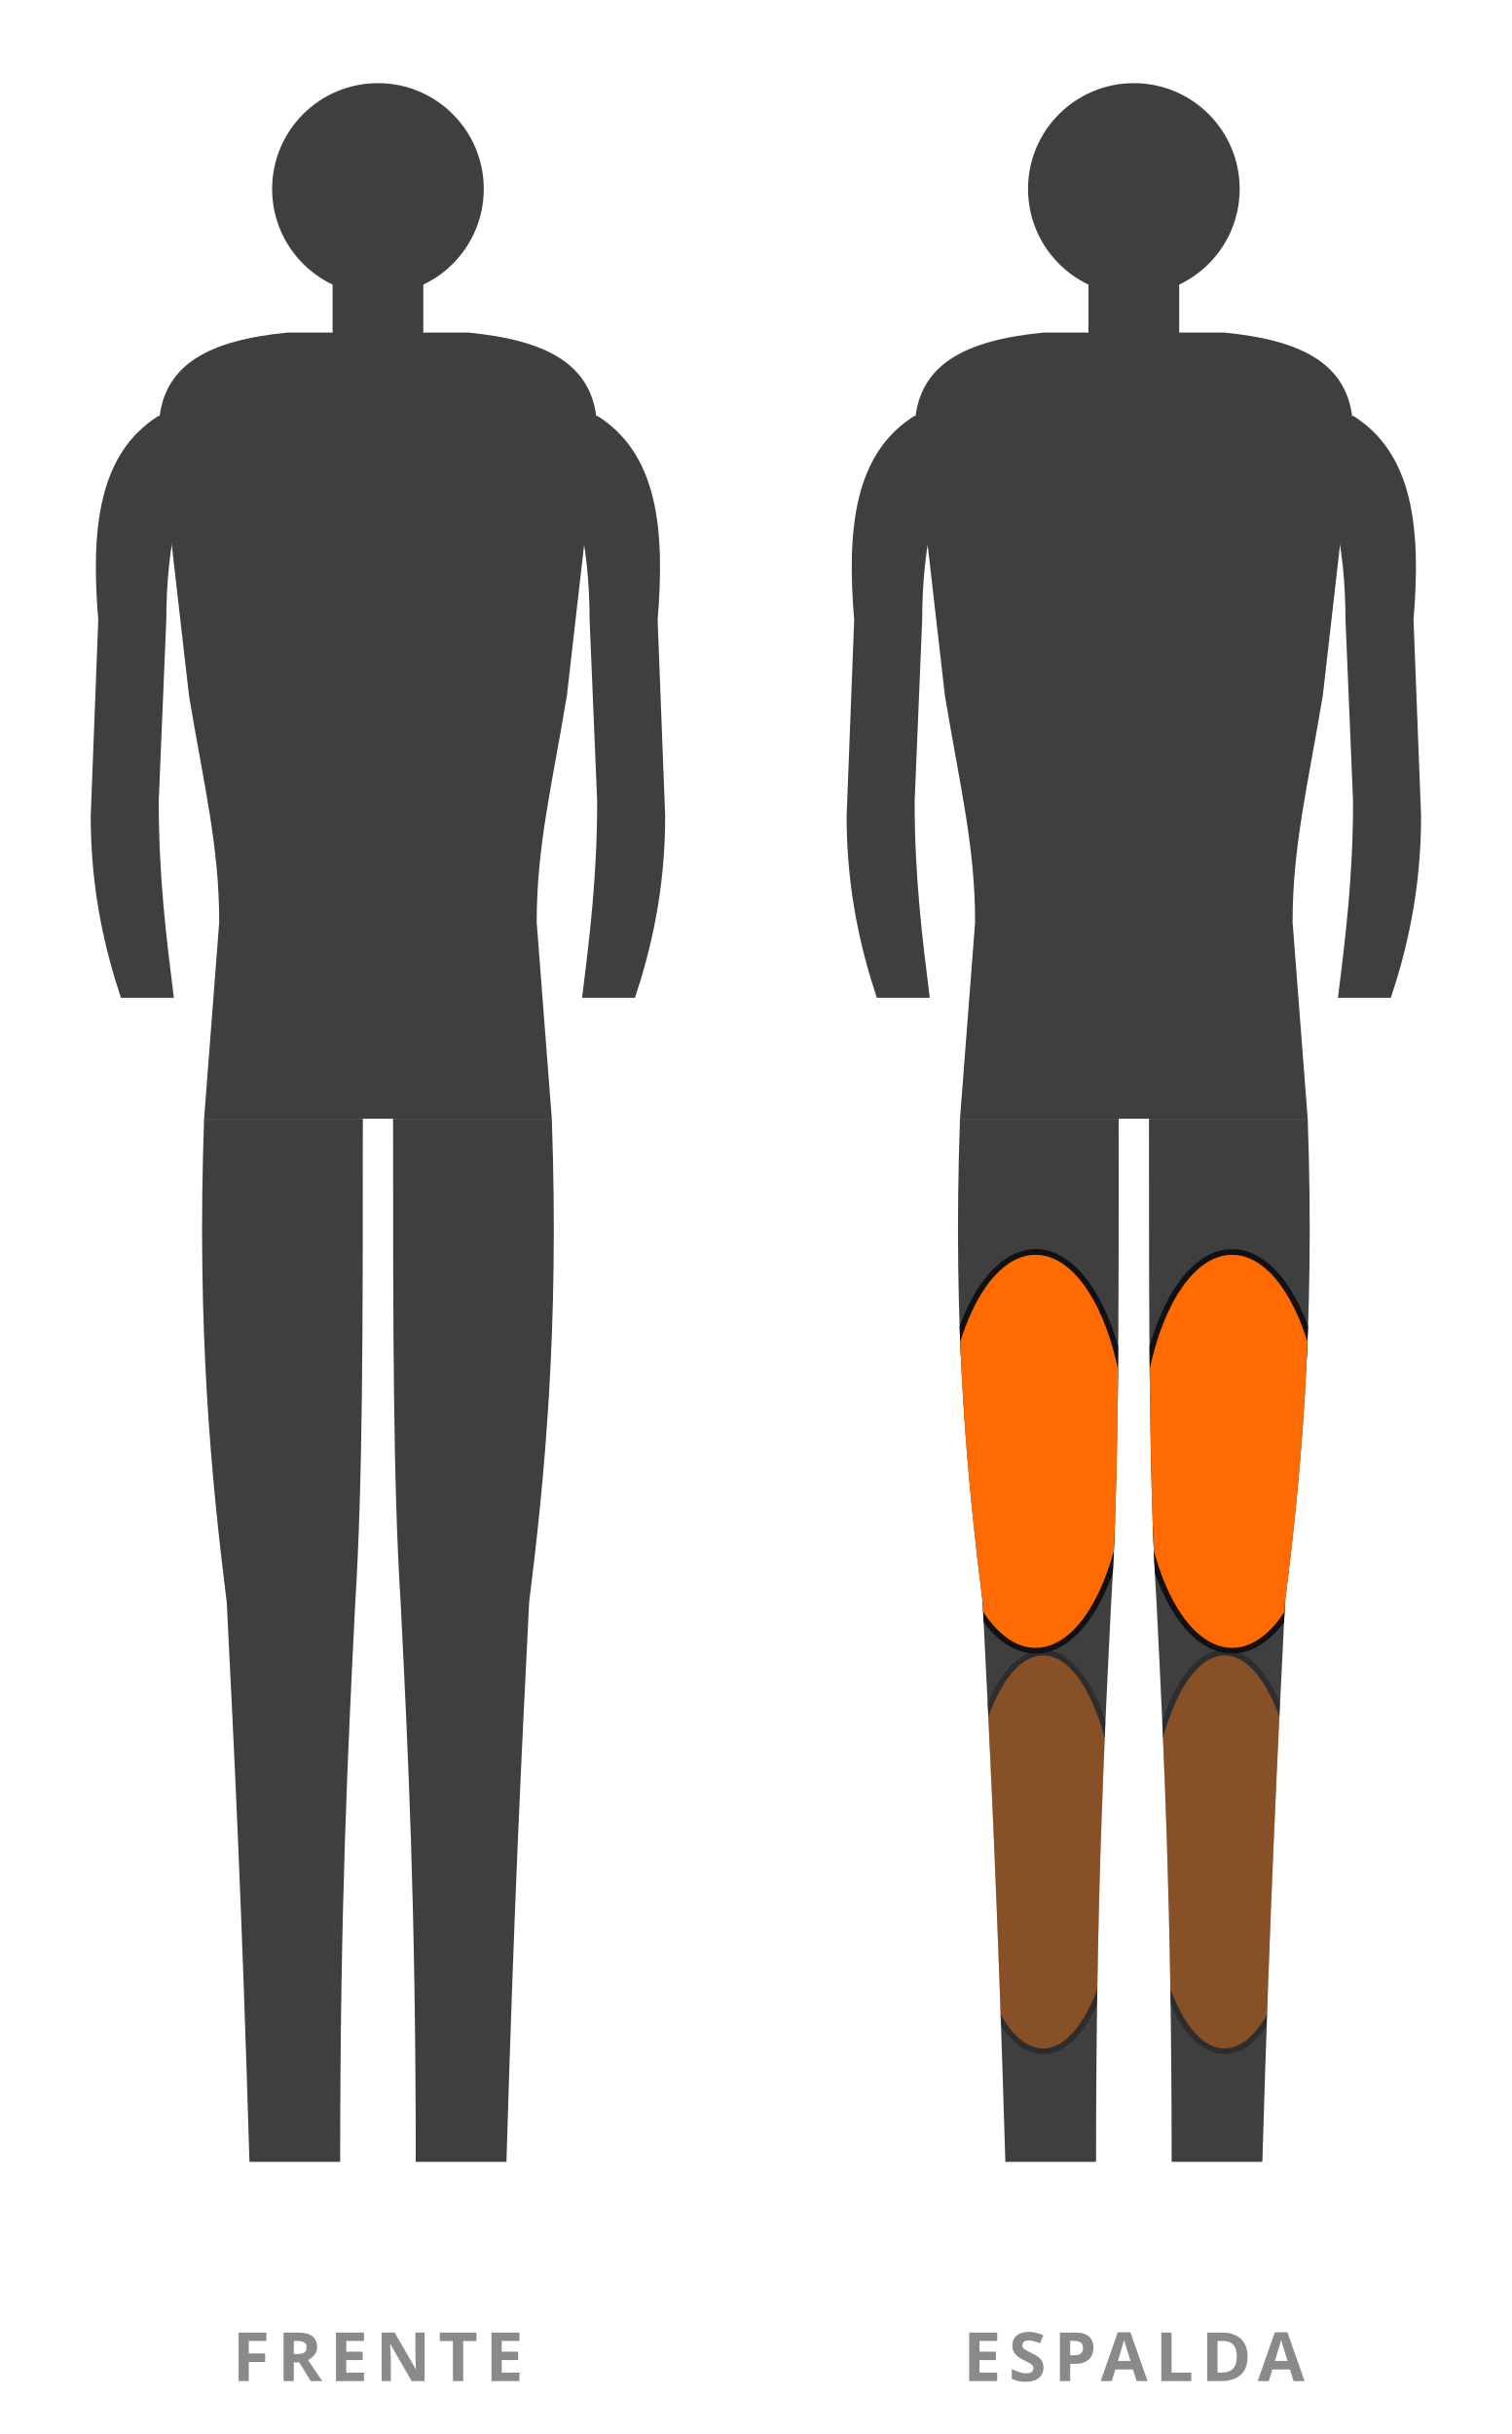
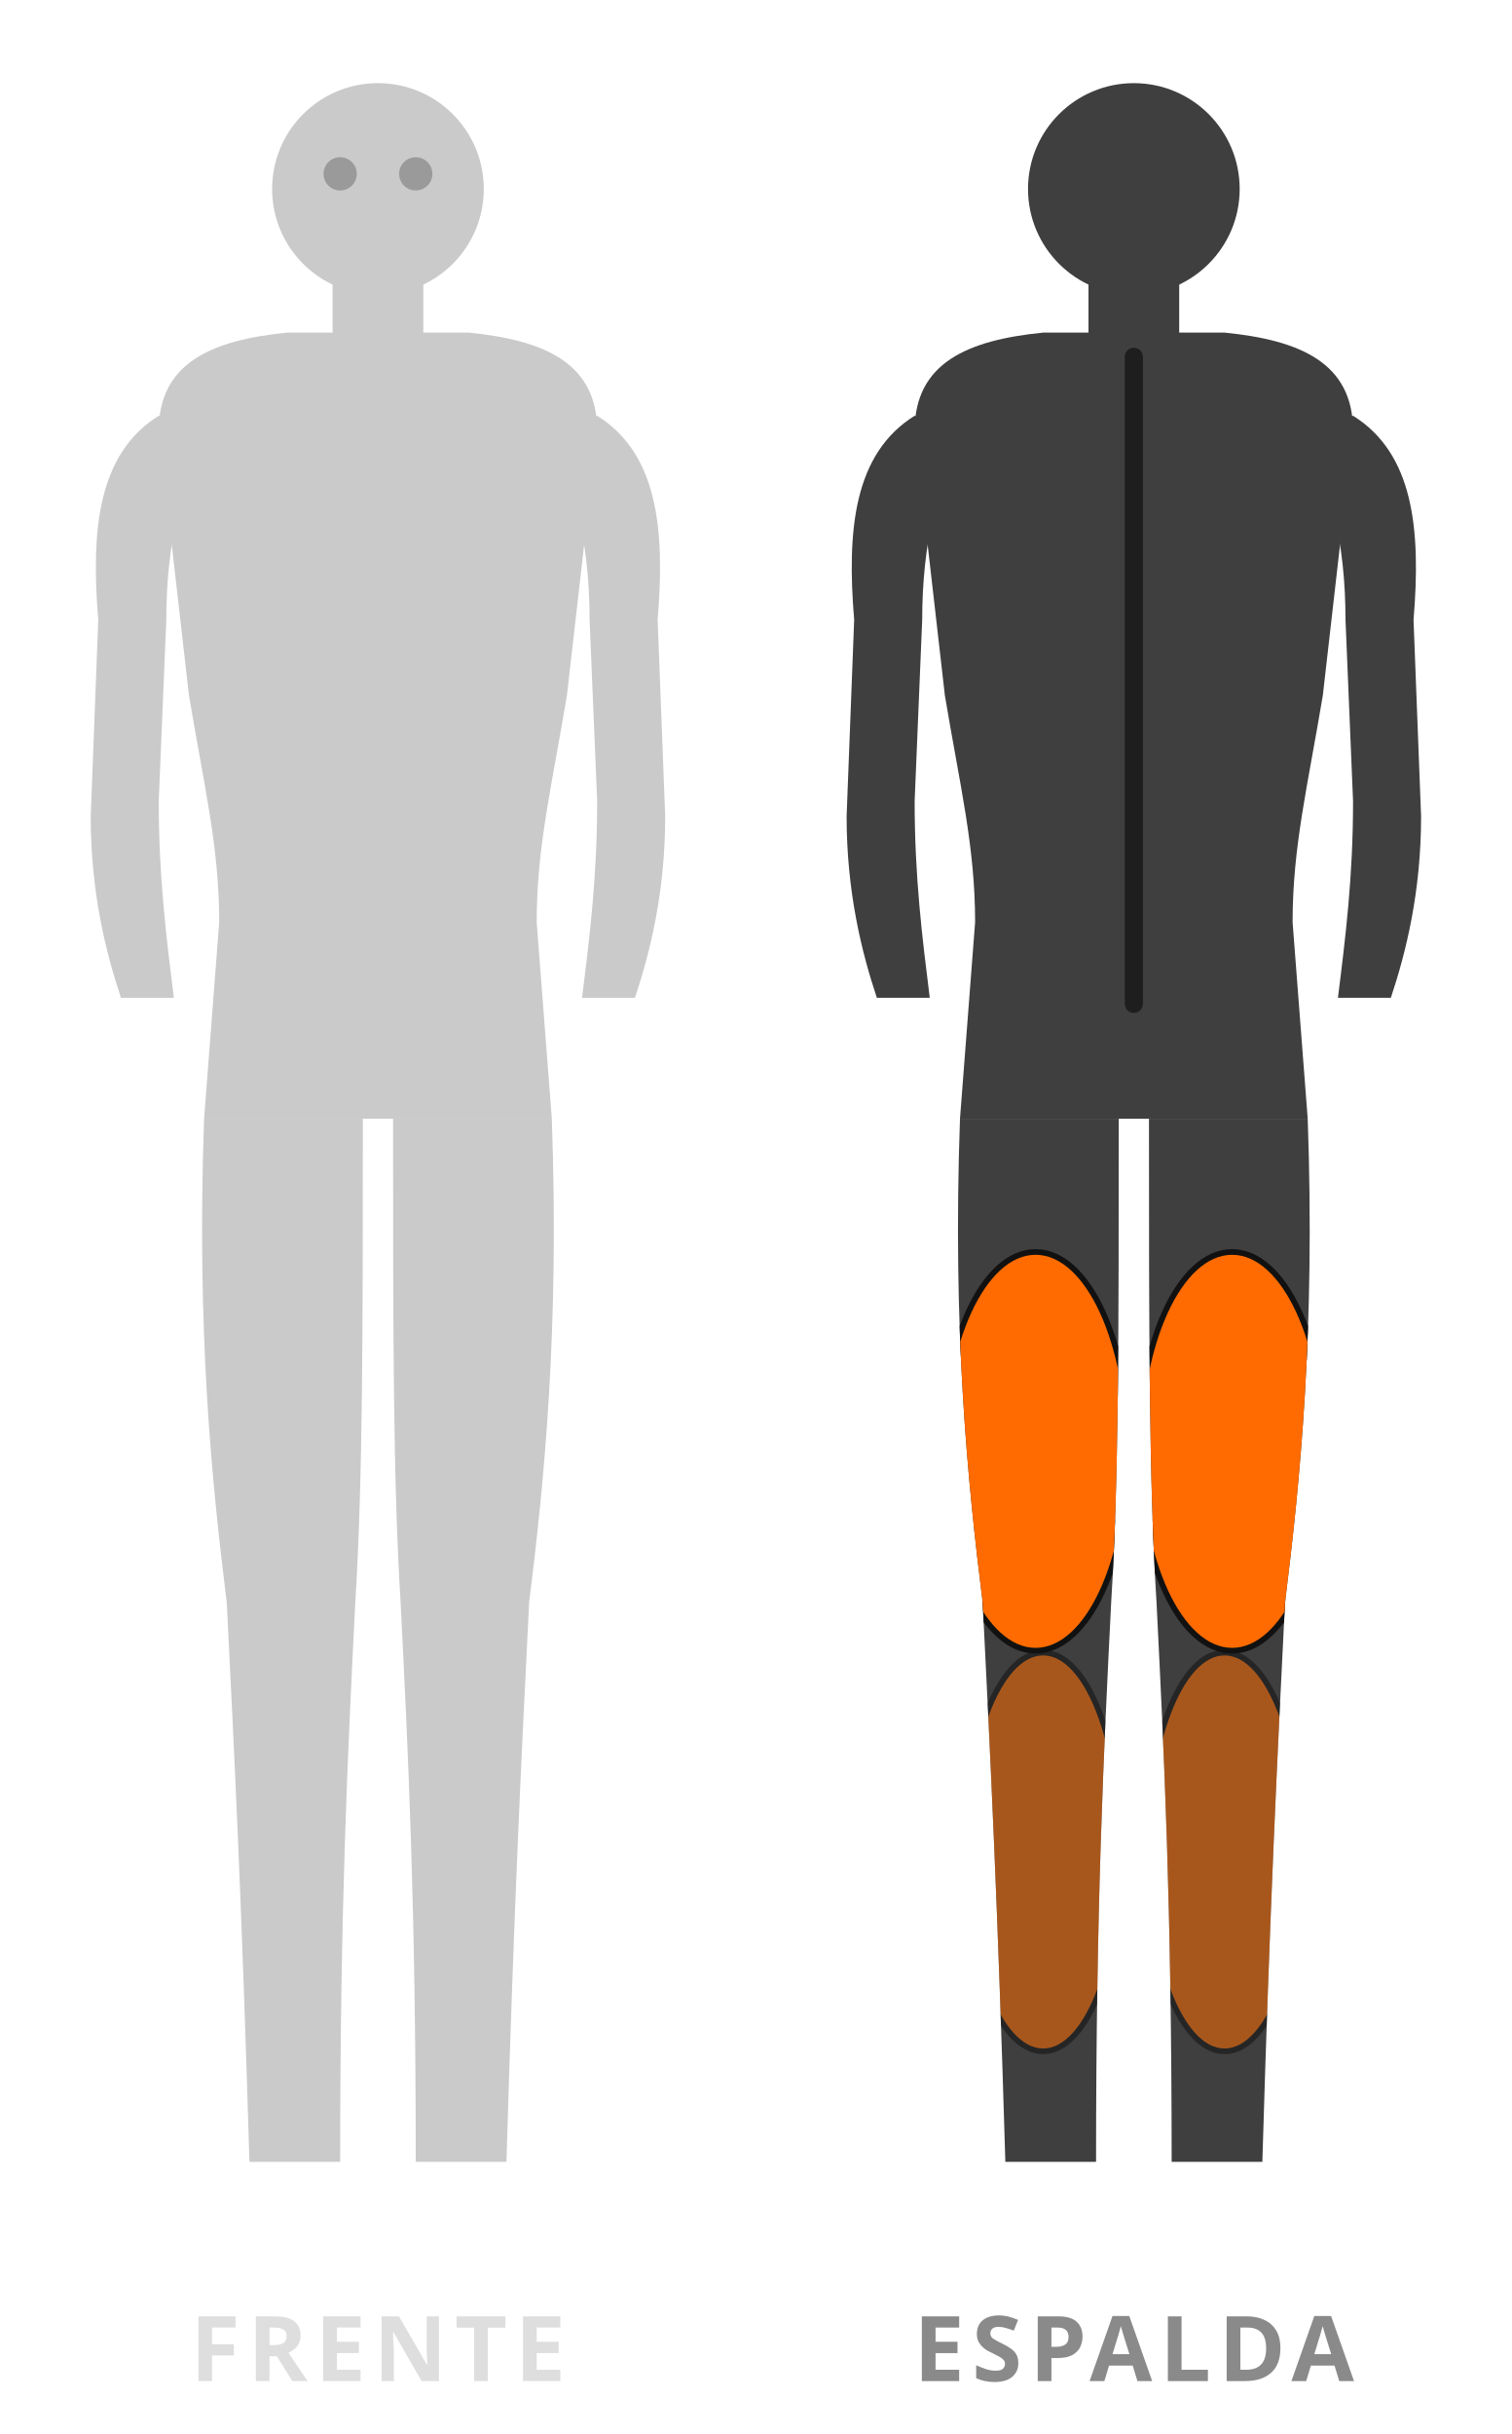
<svg xmlns="http://www.w3.org/2000/svg" viewBox="0 0 200 322" width="200" height="322" role="img" aria-label="Músculos que trabaja: Curl femoral acostado">
  <defs>
    <clipPath id="cuerpoF">
      <circle cx="50" cy="25" r="14" />
      <path d="M 44 36 h 12 v 12 h -12 Z" />
      <path d="M 21 57              C 21 48, 28 45, 38 44              L 62 44 C 72 45, 79 48, 79 57              L 75 92 C 73 104, 71 112, 71 122              L 73 148 L 27 148 L 29 122              C 29 112, 27 104, 25 92 Z" />
      <path d="M 21 55 C 13 60, 12 70, 13 82              L 12 108 C 12 118, 14 126, 16 132              L 23 132 C 22 124, 21 116, 21 106              L 22 82 C 22 72, 24 63, 28 58 Z" />
      <path d="M 79 55 C 87 60, 88 70, 87 82              L 88 108 C 88 118, 86 126, 84 132              L 77 132 C 78 124, 79 116, 79 106              L 78 82 C 78 72, 76 63, 72 58 Z" />
      <path d="M 27 148 C 26 176, 28 196, 30 212              C 31 232, 32 252, 33 286              L 45 286 C 45 252, 46 232, 47 212              C 48 196, 48 176, 48 148 Z" />
      <path d="M 73 148 C 74 176, 72 196, 70 212              C 69 232, 68 252, 67 286              L 55 286 C 55 252, 54 232, 53 212              C 52 196, 52 176, 52 148 Z" />
    </clipPath>
    <clipPath id="cuerpoD">
      <circle cx="150" cy="25" r="14" />
      <path d="M 144 36 h 12 v 12 h -12 Z" />
      <path d="M 121 57              C 121 48, 128 45, 138 44              L 162 44 C 172 45, 179 48, 179 57              L 175 92 C 173 104, 171 112, 171 122              L 173 148 L 127 148 L 129 122              C 129 112, 127 104, 125 92 Z" />
      <path d="M 121 55 C 113 60, 112 70, 113 82              L 112 108 C 112 118, 114 126, 116 132              L 123 132 C 122 124, 121 116, 121 106              L 122 82 C 122 72, 124 63, 128 58 Z" />
      <path d="M 179 55 C 187 60, 188 70, 187 82              L 188 108 C 188 118, 186 126, 184 132              L 177 132 C 178 124, 179 116, 179 106              L 178 82 C 178 72, 176 63, 172 58 Z" />
      <path d="M 127 148 C 126 176, 128 196, 130 212              C 131 232, 132 252, 133 286              L 145 286 C 145 252, 146 232, 147 212              C 148 196, 148 176, 148 148 Z" />
      <path d="M 173 148 C 174 176, 172 196, 170 212              C 169 232, 168 252, 167 286              L 155 286 C 155 252, 154 232, 153 212              C 152 196, 152 176, 152 148 Z" />
    </clipPath>
  </defs>
  <style>
    .base { fill: #3f3f3f; }
    /* El borde del color del fondo separa grupos contiguos. Sin él, lumbar +
       glúteo + isquios se fundían en un único bloque naranja de la cintura a
       la rodilla y no se distinguía qué trabajaba qué. */
+     /* La cara y la columna: lo justo para saber de qué lado se mira. Tienen
+        que verse a tamaño miniatura, así que no pueden ser un matiz del gris. */
+     .detalle { fill: #1e1e1e; }
    .prim, .sec { stroke: #111; stroke-width: 1.5; paint-order: stroke; }
    .prim { fill: #ff6b00; }
-     .sec  { fill: #ff6b00; opacity: .38; }
-     .et   { fill: #8a8a8a; font: 600 9px system-ui, sans-serif; text-anchor: middle; letter-spacing: 1px; }
+     /* .38 quedaba marrón apagado sobre el gris del cuerpo y se confundía con
+        él: a este tamaño "también trabaja esto" tiene que verse. */
+     .sec  { fill: #ff6b00; opacity: .55; }
+     .et   { fill: #8a8a8a; font: 700 12px system-ui, sans-serif; text-anchor: middle; letter-spacing: 1px; }
+     /* El lado que no trabaja nada, y su etiqueta, en segundo plano. */
+     .apagado { opacity: .28; }
    @media (prefers-color-scheme: light) {
      .base { fill: #d6d1c6; }
+       .detalle { fill: #a49d8e; }
      .et   { fill: #7a7060; }
      .prim, .sec { stroke: #f7f5f0; }
    }
  </style>
-   <g class="base">
+   <g class="base apagado">
    <circle cx="50" cy="25" r="14" />
    <path d="M 44 36 h 12 v 12 h -12 Z" />
    <path d="M 21 57              C 21 48, 28 45, 38 44              L 62 44 C 72 45, 79 48, 79 57              L 75 92 C 73 104, 71 112, 71 122              L 73 148 L 27 148 L 29 122              C 29 112, 27 104, 25 92 Z" />
    <path d="M 21 55 C 13 60, 12 70, 13 82              L 12 108 C 12 118, 14 126, 16 132              L 23 132 C 22 124, 21 116, 21 106              L 22 82 C 22 72, 24 63, 28 58 Z" />
    <path d="M 79 55 C 87 60, 88 70, 87 82              L 88 108 C 88 118, 86 126, 84 132              L 77 132 C 78 124, 79 116, 79 106              L 78 82 C 78 72, 76 63, 72 58 Z" />
    <path d="M 27 148 C 26 176, 28 196, 30 212              C 31 232, 32 252, 33 286              L 45 286 C 45 252, 46 232, 47 212              C 48 196, 48 176, 48 148 Z" />
    <path d="M 73 148 C 74 176, 72 196, 70 212              C 69 232, 68 252, 67 286              L 55 286 C 55 252, 54 232, 53 212              C 52 196, 52 176, 52 148 Z" />
+   </g>
+   <g class="detalle apagado">
+     <circle cx="45" cy="23" r="2.2" />
+     <circle cx="55" cy="23" r="2.2" />
+   </g>
+   <g class="base">
    <circle cx="150" cy="25" r="14" />
    <path d="M 144 36 h 12 v 12 h -12 Z" />
    <path d="M 121 57              C 121 48, 128 45, 138 44              L 162 44 C 172 45, 179 48, 179 57              L 175 92 C 173 104, 171 112, 171 122              L 173 148 L 127 148 L 129 122              C 129 112, 127 104, 125 92 Z" />
    <path d="M 121 55 C 113 60, 112 70, 113 82              L 112 108 C 112 118, 114 126, 116 132              L 123 132 C 122 124, 121 116, 121 106              L 122 82 C 122 72, 124 63, 128 58 Z" />
    <path d="M 179 55 C 187 60, 188 70, 187 82              L 188 108 C 188 118, 186 126, 184 132              L 177 132 C 178 124, 179 116, 179 106              L 178 82 C 178 72, 176 63, 172 58 Z" />
    <path d="M 127 148 C 126 176, 128 196, 130 212              C 131 232, 132 252, 133 286              L 145 286 C 145 252, 146 232, 147 212              C 148 196, 148 176, 148 148 Z" />
    <path d="M 173 148 C 174 176, 172 196, 170 212              C 169 232, 168 252, 167 286              L 155 286 C 155 252, 154 232, 153 212              C 152 196, 152 176, 152 148 Z" />
+   </g>
+   <g class="detalle">
+     <rect x="148.8" y="46" width="2.4" height="88" rx="1.2" />
  </g>
  <g class="sec" clip-path="url(#cuerpoD)">
    <g transform="translate(100,0)">
      <ellipse cx="38" cy="245" rx="10" ry="26" />
      <ellipse cx="62" cy="245" rx="10" ry="26" />
    </g>
  </g>
  <g class="prim" clip-path="url(#cuerpoD)">
    <g transform="translate(100,0)">
      <ellipse cx="37" cy="192" rx="12" ry="26" />
      <ellipse cx="63" cy="192" rx="12" ry="26" />
    </g>
  </g>
-   <text class="et" x="50" y="315">FRENTE</text>
+   <text class="et apagado" x="50" y="315">FRENTE</text>
  <text class="et" x="150" y="315">ESPALDA</text>
</svg>
